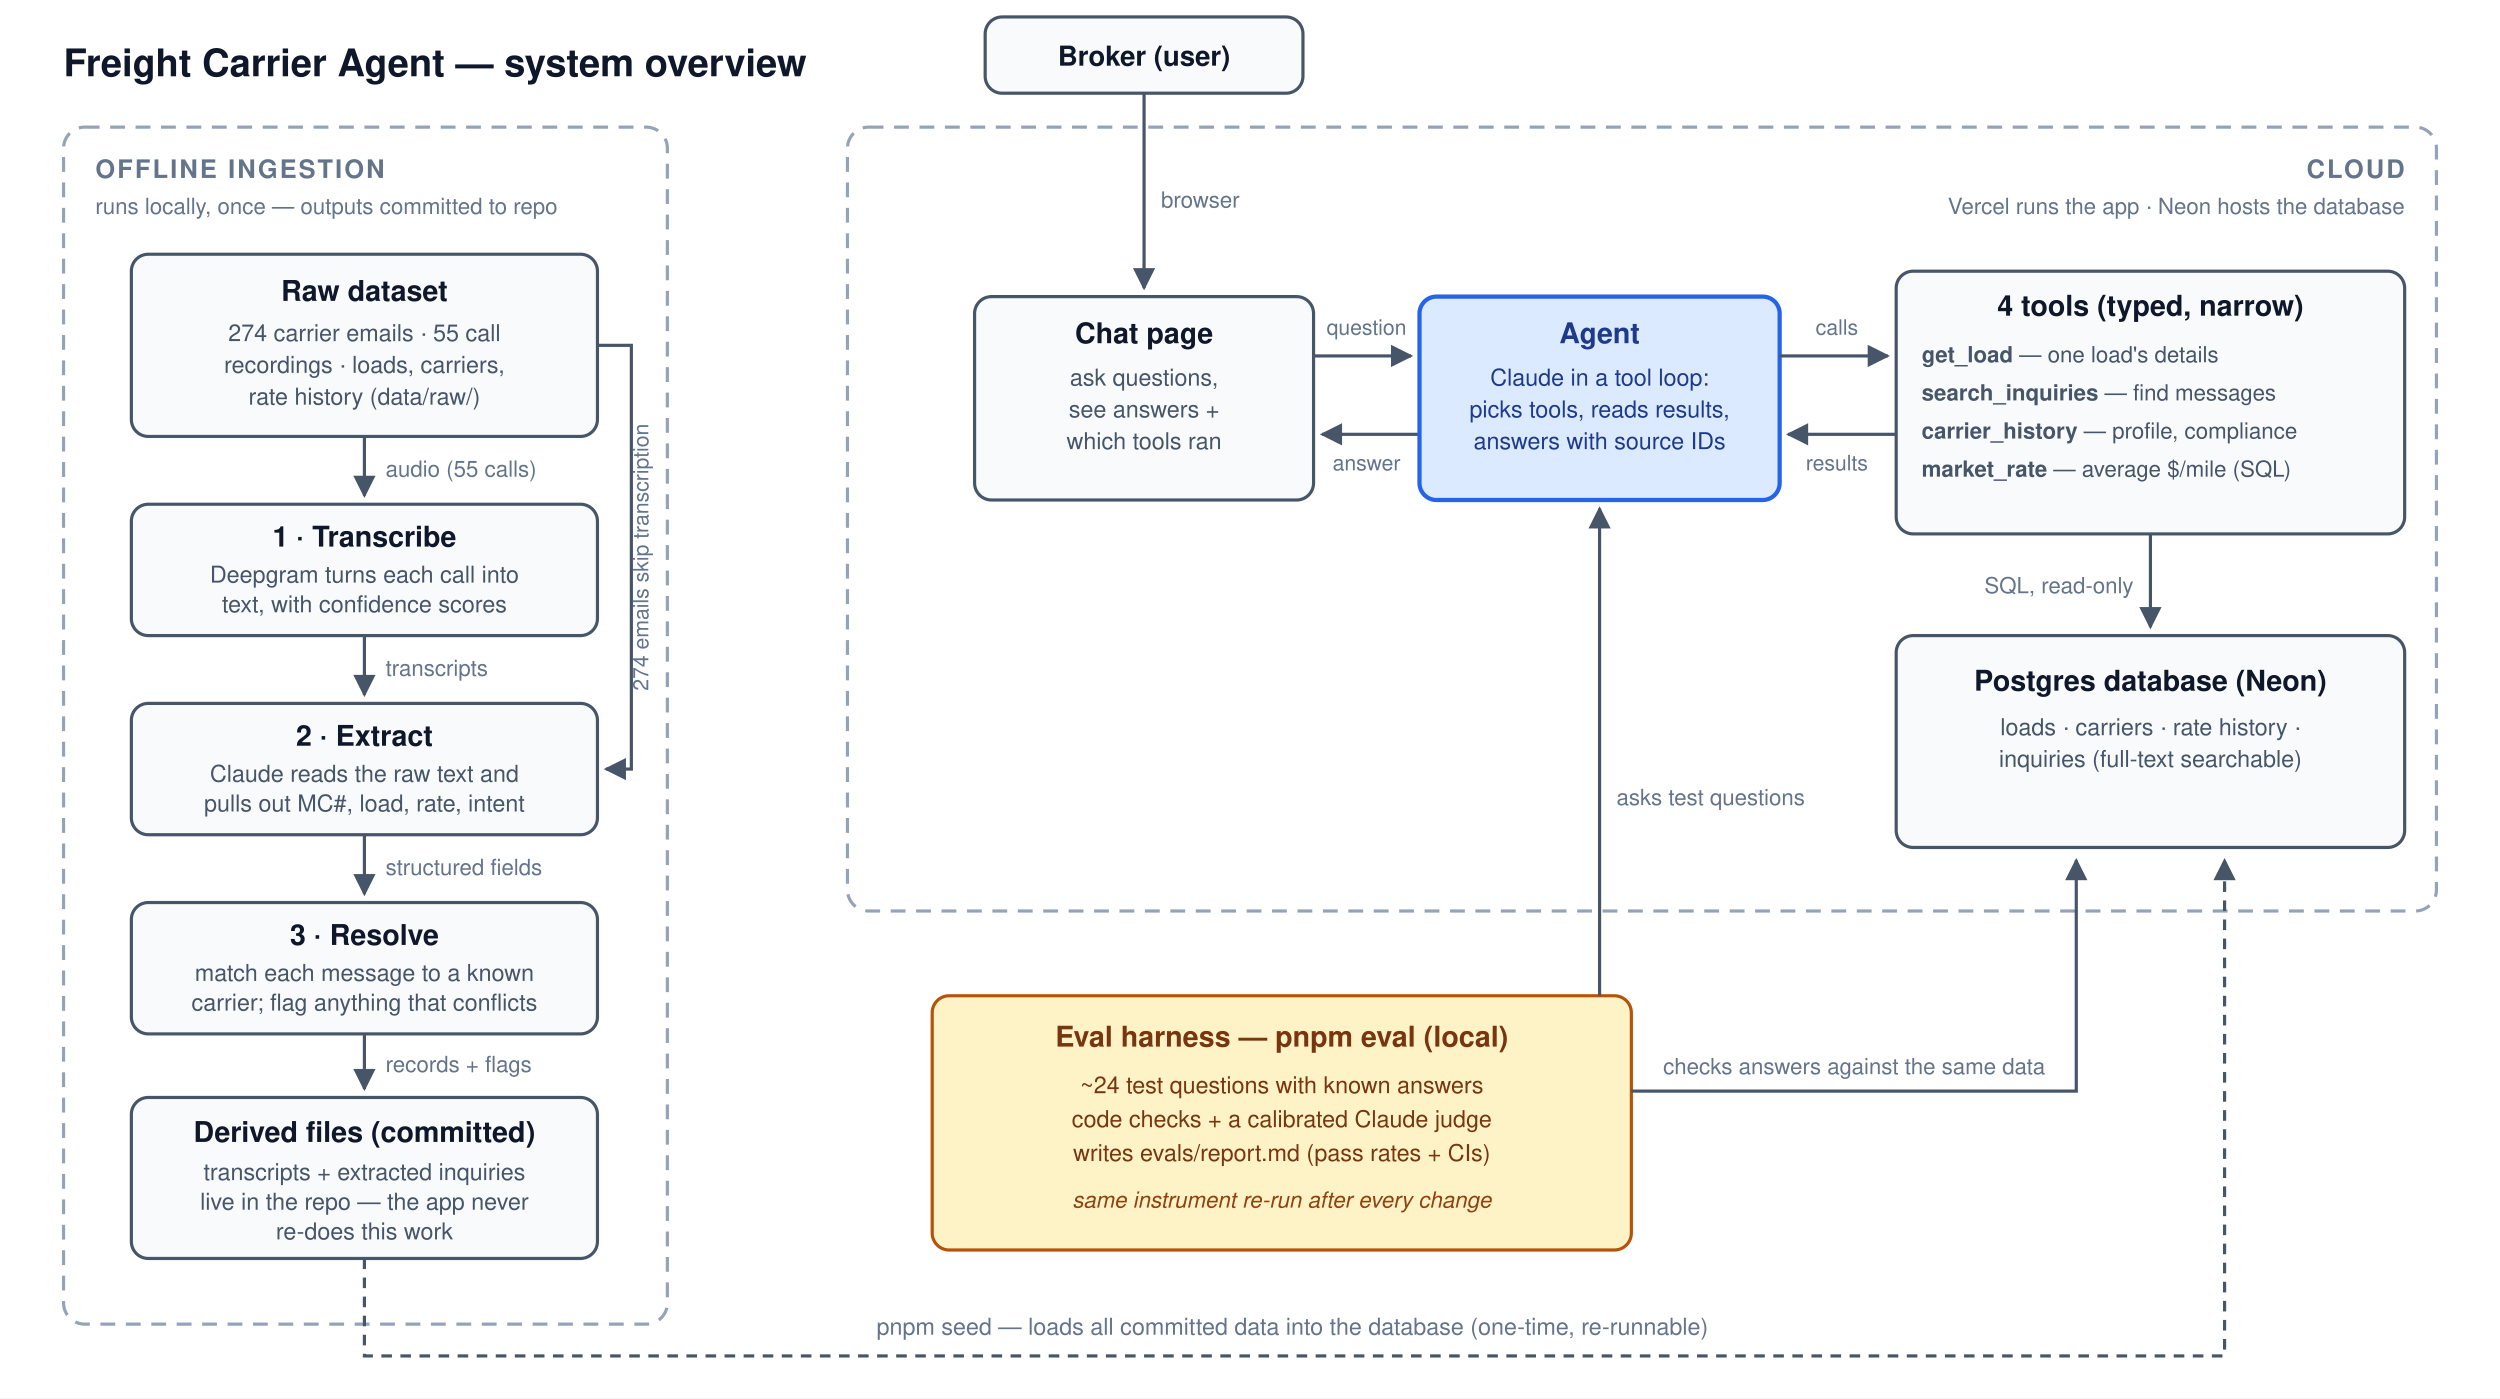
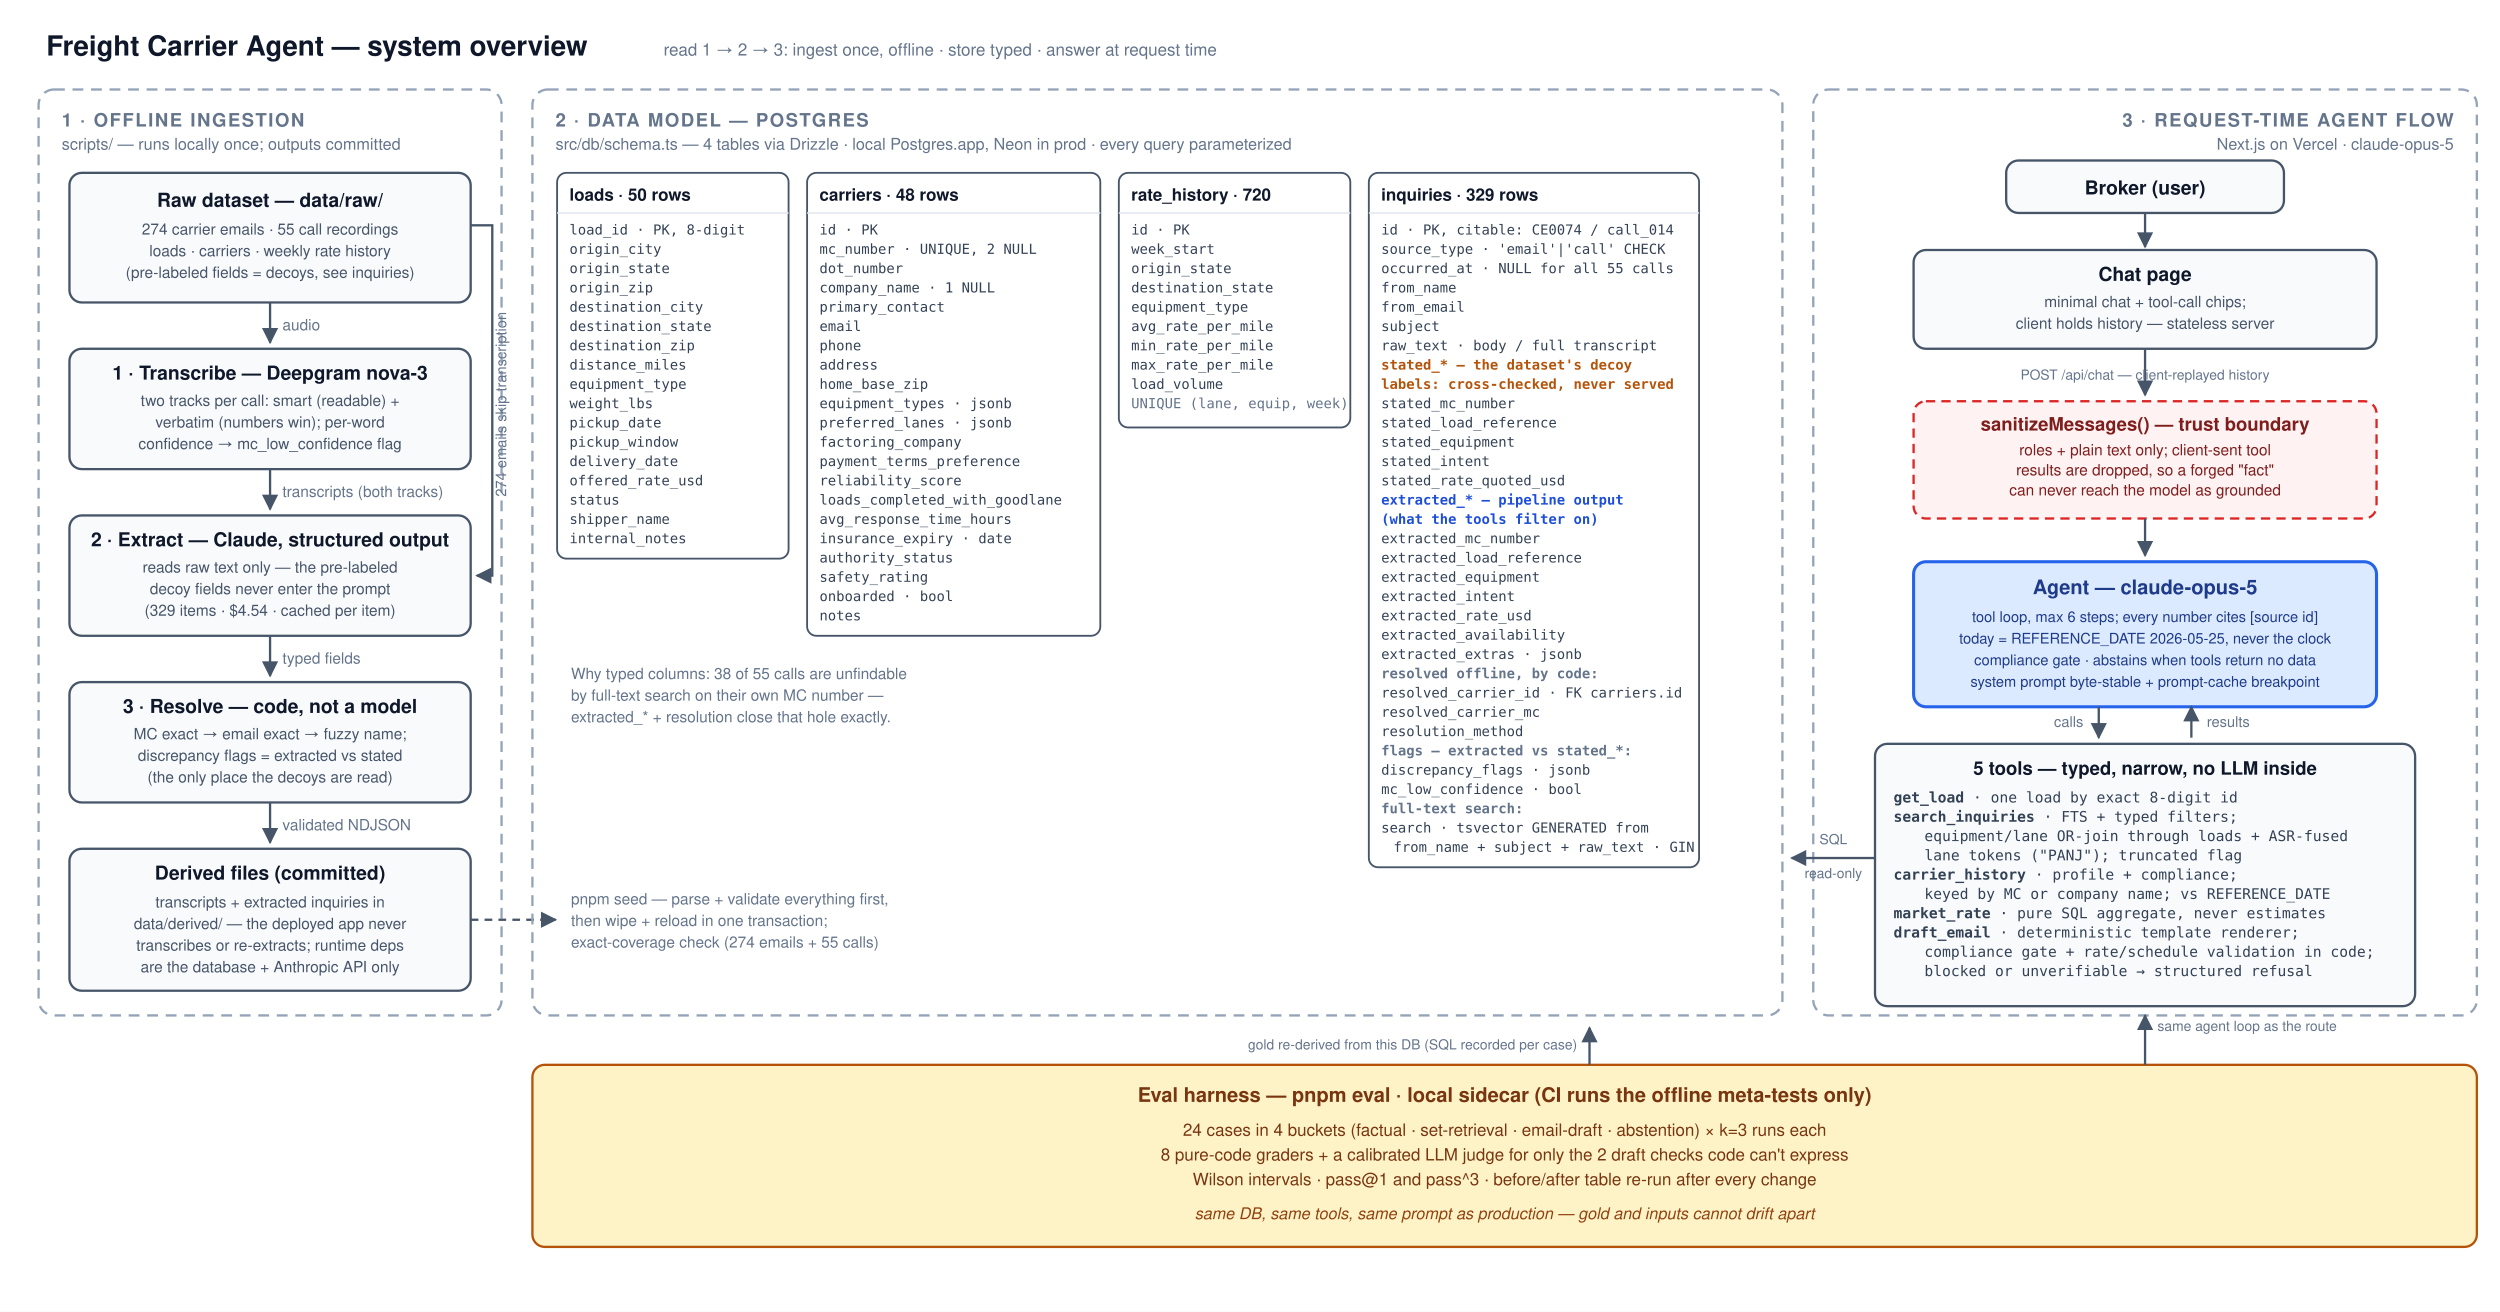
- <svg xmlns="http://www.w3.org/2000/svg" viewBox="0 0 1180 660" role="img" aria-label="Architecture: an offline ingestion pipeline turns the raw dataset into committed files, a seed script loads them into Postgres, a Claude agent answers broker questions through four database tools, and a local eval harness tests the agent against the same data.">
+ <svg xmlns="http://www.w3.org/2000/svg" viewBox="0 0 1620 850" role="img" aria-label="Architecture: an offline ingestion pipeline turns the raw dataset into committed files; pnpm seed loads them into four typed Postgres tables; a Claude agent answers broker questions through five typed database tools behind a sanitizing route; a local eval harness measures the agent against the same database.">
  <defs>
    <marker id="arrow" viewBox="0 0 10 10" refX="9" refY="5" markerWidth="7" markerHeight="7" orient="auto-start-reverse">
      <path d="M 0 0 L 10 5 L 0 10 z" fill="#475569" />
    </marker>
  </defs>
-   <rect x="0" y="0" width="1180" height="660" fill="#ffffff" />
+   <rect x="0" y="0" width="1620" height="850" fill="#ffffff" />
  <g font-family="-apple-system, 'Segoe UI', Helvetica, Arial, sans-serif">
    <text x="30" y="36" font-size="18" font-weight="700" fill="#0f172a">Freight Carrier Agent — system overview</text>
-     <rect x="30" y="60" width="285" height="565" rx="10" fill="none" stroke="#94a3b8" stroke-width="1.5" stroke-dasharray="7 5" />
-     <text x="45" y="84" font-size="12" font-weight="700" letter-spacing="1" fill="#64748b">OFFLINE INGESTION</text>
-     <text x="45" y="101" font-size="10.5" fill="#64748b">runs locally, once — outputs committed to repo</text>
-     <rect x="62" y="120" width="220" height="86" rx="8" fill="#f8fafc" stroke="#475569" stroke-width="1.5" />
-     <text x="172" y="142" font-size="13.5" font-weight="600" text-anchor="middle" fill="#0f172a">Raw dataset</text>
-     <text x="172" y="161" font-size="11" text-anchor="middle" fill="#475569">274 carrier emails · 55 call</text>
-     <text x="172" y="176" font-size="11" text-anchor="middle" fill="#475569">recordings · loads, carriers,</text>
-     <text x="172" y="191" font-size="11" text-anchor="middle" fill="#475569">rate history (data/raw/)</text>
-     <line x1="172" y1="206" x2="172" y2="234" stroke="#475569" stroke-width="1.5" marker-end="url(#arrow)" />
-     <text x="182" y="225" font-size="10.5" fill="#64748b">audio (55 calls)</text>
-     <path d="M 282 163 H 298 V 363 H 286" fill="none" stroke="#475569" stroke-width="1.5" marker-end="url(#arrow)" />
-     <text x="306" y="263" font-size="10" fill="#64748b" text-anchor="middle" transform="rotate(-90 306 263)">274 emails skip transcription</text>
-     <rect x="62" y="238" width="220" height="62" rx="8" fill="#f8fafc" stroke="#475569" stroke-width="1.5" />
-     <text x="172" y="258" font-size="13.5" font-weight="600" text-anchor="middle" fill="#0f172a">1 · Transcribe</text>
-     <text x="172" y="275" font-size="11" text-anchor="middle" fill="#475569">Deepgram turns each call into</text>
-     <text x="172" y="289" font-size="11" text-anchor="middle" fill="#475569">text, with confidence scores</text>
-     <line x1="172" y1="300" x2="172" y2="328" stroke="#475569" stroke-width="1.5" marker-end="url(#arrow)" />
-     <text x="182" y="319" font-size="10.5" fill="#64748b">transcripts</text>
-     <rect x="62" y="332" width="220" height="62" rx="8" fill="#f8fafc" stroke="#475569" stroke-width="1.5" />
-     <text x="172" y="352" font-size="13.5" font-weight="600" text-anchor="middle" fill="#0f172a">2 · Extract</text>
-     <text x="172" y="369" font-size="11" text-anchor="middle" fill="#475569">Claude reads the raw text and</text>
-     <text x="172" y="383" font-size="11" text-anchor="middle" fill="#475569">pulls out MC#, load, rate, intent</text>
-     <line x1="172" y1="394" x2="172" y2="422" stroke="#475569" stroke-width="1.5" marker-end="url(#arrow)" />
-     <text x="182" y="413" font-size="10.5" fill="#64748b">structured fields</text>
-     <rect x="62" y="426" width="220" height="62" rx="8" fill="#f8fafc" stroke="#475569" stroke-width="1.5" />
-     <text x="172" y="446" font-size="13.5" font-weight="600" text-anchor="middle" fill="#0f172a">3 · Resolve</text>
-     <text x="172" y="463" font-size="11" text-anchor="middle" fill="#475569">match each message to a known</text>
-     <text x="172" y="477" font-size="11" text-anchor="middle" fill="#475569">carrier; flag anything that conflicts</text>
-     <line x1="172" y1="488" x2="172" y2="514" stroke="#475569" stroke-width="1.5" marker-end="url(#arrow)" />
-     <text x="182" y="506" font-size="10.5" fill="#64748b">records + flags</text>
-     <rect x="62" y="518" width="220" height="76" rx="8" fill="#f8fafc" stroke="#475569" stroke-width="1.5" />
-     <text x="172" y="539" font-size="13.5" font-weight="600" text-anchor="middle" fill="#0f172a">Derived files (committed)</text>
-     <text x="172" y="557" font-size="11" text-anchor="middle" fill="#475569">transcripts + extracted inquiries</text>
-     <text x="172" y="571" font-size="11" text-anchor="middle" fill="#475569">live in the repo — the app never</text>
-     <text x="172" y="585" font-size="11" text-anchor="middle" fill="#475569">re-does this work</text>
-     <rect x="400" y="60" width="750" height="370" rx="10" fill="none" stroke="#94a3b8" stroke-width="1.5" stroke-dasharray="7 5" />
-     <text x="1135" y="84" font-size="12" font-weight="700" letter-spacing="1" text-anchor="end" fill="#64748b">CLOUD</text>
-     <text x="1135" y="101" font-size="10.5" text-anchor="end" fill="#64748b">Vercel runs the app · Neon hosts the database</text>
-     <rect x="465" y="8" width="150" height="36" rx="8" fill="#f8fafc" stroke="#475569" stroke-width="1.5" />
-     <text x="540" y="31" font-size="13" font-weight="600" text-anchor="middle" fill="#0f172a">Broker (user)</text>
-     <line x1="540" y1="44" x2="540" y2="136" stroke="#475569" stroke-width="1.5" marker-end="url(#arrow)" />
-     <text x="548" y="98" font-size="10.5" fill="#64748b">browser</text>
-     <rect x="460" y="140" width="160" height="96" rx="8" fill="#f8fafc" stroke="#475569" stroke-width="1.5" />
-     <text x="540" y="162" font-size="13.5" font-weight="600" text-anchor="middle" fill="#0f172a">Chat page</text>
-     <text x="540" y="182" font-size="11" text-anchor="middle" fill="#475569">ask questions,</text>
-     <text x="540" y="197" font-size="11" text-anchor="middle" fill="#475569">see answers +</text>
-     <text x="540" y="212" font-size="11" text-anchor="middle" fill="#475569">which tools ran</text>
-     <line x1="620" y1="168" x2="666" y2="168" stroke="#475569" stroke-width="1.5" marker-end="url(#arrow)" />
-     <text x="645" y="158" font-size="10" text-anchor="middle" fill="#64748b">question</text>
-     <line x1="670" y1="205" x2="624" y2="205" stroke="#475569" stroke-width="1.5" marker-end="url(#arrow)" />
-     <text x="645" y="222" font-size="10" text-anchor="middle" fill="#64748b">answer</text>
-     <rect x="670" y="140" width="170" height="96" rx="8" fill="#dbeafe" stroke="#2563eb" stroke-width="2" />
-     <text x="755" y="162" font-size="13.5" font-weight="700" text-anchor="middle" fill="#1e3a8a">Agent</text>
-     <text x="755" y="182" font-size="11" text-anchor="middle" fill="#1e3a8a">Claude in a tool loop:</text>
-     <text x="755" y="197" font-size="11" text-anchor="middle" fill="#1e3a8a">picks tools, reads results,</text>
-     <text x="755" y="212" font-size="11" text-anchor="middle" fill="#1e3a8a">answers with source IDs</text>
-     <line x1="840" y1="168" x2="891" y2="168" stroke="#475569" stroke-width="1.5" marker-end="url(#arrow)" />
-     <text x="867" y="158" font-size="10" text-anchor="middle" fill="#64748b">calls</text>
-     <line x1="895" y1="205" x2="844" y2="205" stroke="#475569" stroke-width="1.5" marker-end="url(#arrow)" />
-     <text x="867" y="222" font-size="10" text-anchor="middle" fill="#64748b">results</text>
-     <rect x="895" y="128" width="240" height="124" rx="8" fill="#f8fafc" stroke="#475569" stroke-width="1.5" />
-     <text x="1015" y="149" font-size="13.5" font-weight="600" text-anchor="middle" fill="#0f172a">4 tools (typed, narrow)</text>
-     <text x="907" y="171" font-size="10.5" fill="#475569">
-       <tspan font-weight="600">get_load</tspan> — one load's details</text>
-     <text x="907" y="189" font-size="10.5" fill="#475569">
-       <tspan font-weight="600">search_inquiries</tspan> — find messages</text>
-     <text x="907" y="207" font-size="10.5" fill="#475569">
-       <tspan font-weight="600">carrier_history</tspan> — profile, compliance</text>
-     <text x="907" y="225" font-size="10.5" fill="#475569">
-       <tspan font-weight="600">market_rate</tspan> — average $/mile (SQL)</text>
-     <line x1="1015" y1="252" x2="1015" y2="296" stroke="#475569" stroke-width="1.5" marker-end="url(#arrow)" />
-     <text x="1007" y="280" font-size="10.5" text-anchor="end" fill="#64748b">SQL, read-only</text>
-     <rect x="895" y="300" width="240" height="100" rx="8" fill="#f8fafc" stroke="#475569" stroke-width="1.5" />
-     <text x="1015" y="326" font-size="13.5" font-weight="600" text-anchor="middle" fill="#0f172a">Postgres database (Neon)</text>
-     <text x="1015" y="347" font-size="11" text-anchor="middle" fill="#475569">loads · carriers · rate history ·</text>
-     <text x="1015" y="362" font-size="11" text-anchor="middle" fill="#475569">inquiries (full-text searchable)</text>
-     <rect x="440" y="470" width="330" height="120" rx="8" fill="#fef3c7" stroke="#b45309" stroke-width="1.5" />
-     <text x="605" y="494" font-size="13.5" font-weight="700" text-anchor="middle" fill="#78350f">Eval harness — pnpm eval (local)</text>
-     <text x="605" y="516" font-size="11" text-anchor="middle" fill="#78350f">~24 test questions with known answers</text>
-     <text x="605" y="532" font-size="11" text-anchor="middle" fill="#78350f">code checks + a calibrated Claude judge</text>
-     <text x="605" y="548" font-size="11" text-anchor="middle" fill="#78350f">writes evals/report.md (pass rates + CIs)</text>
-     <text x="605" y="570" font-size="10.5" font-style="italic" text-anchor="middle" fill="#92400e">same instrument re-run after every change</text>
-     <line x1="755" y1="470" x2="755" y2="240" stroke="#475569" stroke-width="1.5" marker-end="url(#arrow)" />
-     <text x="763" y="380" font-size="10.5" fill="#64748b">asks test questions</text>
-     <path d="M 770 515 H 980 V 406" fill="none" stroke="#475569" stroke-width="1.5" marker-end="url(#arrow)" />
-     <text x="785" y="507" font-size="10.5" fill="#64748b">checks answers against the same data</text>
-     <path d="M 172 594 V 640 H 1050 V 406" fill="none" stroke="#475569" stroke-width="1.5" stroke-dasharray="5 4" marker-end="url(#arrow)" />
-     <text x="610" y="630" font-size="11" text-anchor="middle" fill="#64748b">pnpm seed — loads all committed data into the database (one-time, re-runnable)</text>
+     <text x="430" y="36" font-size="11" fill="#64748b">read 1 → 2 → 3: ingest once, offline · store typed · answer at request time</text>
+     <rect x="25" y="58" width="300" height="600" rx="10" fill="none" stroke="#94a3b8" stroke-width="1.5" stroke-dasharray="7 5" />
+     <text x="40" y="82" font-size="12" font-weight="700" letter-spacing="1" fill="#64748b">1 · OFFLINE INGESTION</text>
+     <text x="40" y="97" font-size="10.5" fill="#64748b">scripts/ — runs locally once; outputs committed</text>
+     <rect x="45" y="112" width="260" height="84" rx="8" fill="#f8fafc" stroke="#475569" stroke-width="1.5" />
+     <text x="175" y="134" font-size="12.5" font-weight="600" text-anchor="middle" fill="#0f172a">Raw dataset — data/raw/</text>
+     <text x="175" y="152" font-size="10" text-anchor="middle" fill="#475569">274 carrier emails · 55 call recordings</text>
+     <text x="175" y="166" font-size="10" text-anchor="middle" fill="#475569">loads · carriers · weekly rate history</text>
+     <text x="175" y="180" font-size="10" text-anchor="middle" fill="#475569">(pre-labeled fields = decoys, see inquiries)</text>
+     <line x1="175" y1="196" x2="175" y2="222" stroke="#475569" stroke-width="1.5" marker-end="url(#arrow)" />
+     <text x="183" y="214" font-size="10" fill="#64748b">audio</text>
+     <path d="M 305 146 H 319 V 373 H 309" fill="none" stroke="#475569" stroke-width="1.5" marker-end="url(#arrow)" />
+     <text x="328" y="262" font-size="9.5" fill="#64748b" text-anchor="middle" transform="rotate(-90 328 262)">274 emails skip transcription</text>
+     <rect x="45" y="226" width="260" height="78" rx="8" fill="#f8fafc" stroke="#475569" stroke-width="1.5" />
+     <text x="175" y="246" font-size="12.5" font-weight="600" text-anchor="middle" fill="#0f172a">1 · Transcribe — Deepgram nova-3</text>
+     <text x="175" y="263" font-size="10" text-anchor="middle" fill="#475569">two tracks per call: smart (readable) +</text>
+     <text x="175" y="277" font-size="10" text-anchor="middle" fill="#475569">verbatim (numbers win); per-word</text>
+     <text x="175" y="291" font-size="10" text-anchor="middle" fill="#475569">confidence → mc_low_confidence flag</text>
+     <line x1="175" y1="304" x2="175" y2="330" stroke="#475569" stroke-width="1.5" marker-end="url(#arrow)" />
+     <text x="183" y="322" font-size="10" fill="#64748b">transcripts (both tracks)</text>
+     <rect x="45" y="334" width="260" height="78" rx="8" fill="#f8fafc" stroke="#475569" stroke-width="1.5" />
+     <text x="175" y="354" font-size="12.5" font-weight="600" text-anchor="middle" fill="#0f172a">2 · Extract — Claude, structured output</text>
+     <text x="175" y="371" font-size="10" text-anchor="middle" fill="#475569">reads raw text only — the pre-labeled</text>
+     <text x="175" y="385" font-size="10" text-anchor="middle" fill="#475569">decoy fields never enter the prompt</text>
+     <text x="175" y="399" font-size="10" text-anchor="middle" fill="#475569">(329 items · $4.54 · cached per item)</text>
+     <line x1="175" y1="412" x2="175" y2="438" stroke="#475569" stroke-width="1.5" marker-end="url(#arrow)" />
+     <text x="183" y="430" font-size="10" fill="#64748b">typed fields</text>
+     <rect x="45" y="442" width="260" height="78" rx="8" fill="#f8fafc" stroke="#475569" stroke-width="1.5" />
+     <text x="175" y="462" font-size="12.5" font-weight="600" text-anchor="middle" fill="#0f172a">3 · Resolve — code, not a model</text>
+     <text x="175" y="479" font-size="10" text-anchor="middle" fill="#475569">MC exact → email exact → fuzzy name;</text>
+     <text x="175" y="493" font-size="10" text-anchor="middle" fill="#475569">discrepancy flags = extracted vs stated</text>
+     <text x="175" y="507" font-size="10" text-anchor="middle" fill="#475569">(the only place the decoys are read)</text>
+     <line x1="175" y1="520" x2="175" y2="546" stroke="#475569" stroke-width="1.5" marker-end="url(#arrow)" />
+     <text x="183" y="538" font-size="10" fill="#64748b">validated NDJSON</text>
+     <rect x="45" y="550" width="260" height="92" rx="8" fill="#f8fafc" stroke="#475569" stroke-width="1.5" />
+     <text x="175" y="570" font-size="12.5" font-weight="600" text-anchor="middle" fill="#0f172a">Derived files (committed)</text>
+     <text x="175" y="588" font-size="10" text-anchor="middle" fill="#475569">transcripts + extracted inquiries in</text>
+     <text x="175" y="602" font-size="10" text-anchor="middle" fill="#475569">data/derived/ — the deployed app never</text>
+     <text x="175" y="616" font-size="10" text-anchor="middle" fill="#475569">transcribes or re-extracts; runtime deps</text>
+     <text x="175" y="630" font-size="10" text-anchor="middle" fill="#475569">are the database + Anthropic API only</text>
+     <text x="370" y="440" font-size="10" fill="#64748b">Why typed columns: 38 of 55 calls are unfindable</text>
+     <text x="370" y="454" font-size="10" fill="#64748b">by full-text search on their own MC number —</text>
+     <text x="370" y="468" font-size="10" fill="#64748b">extracted_* + resolution close that hole exactly.</text>
+     <line x1="305" y1="596" x2="360" y2="596" stroke="#475569" stroke-width="1.5" stroke-dasharray="5 4" marker-end="url(#arrow)" />
+     <text x="370" y="586" font-size="10" fill="#64748b">pnpm seed — parse + validate everything first,</text>
+     <text x="370" y="600" font-size="10" fill="#64748b">then wipe + reload in one transaction;</text>
+     <text x="370" y="614" font-size="10" fill="#64748b">exact-coverage check (274 emails + 55 calls)</text>
+     <rect x="345" y="58" width="810" height="600" rx="10" fill="none" stroke="#94a3b8" stroke-width="1.5" stroke-dasharray="7 5" />
+     <text x="360" y="82" font-size="12" font-weight="700" letter-spacing="1" fill="#64748b">2 · DATA MODEL — POSTGRES</text>
+     <text x="360" y="97" font-size="10.5" fill="#64748b">src/db/schema.ts — 4 tables via Drizzle · local Postgres.app, Neon in prod · every query parameterized</text>
+     <g font-family="ui-monospace, 'SF Mono', Menlo, monospace">
+       <rect x="361" y="112" width="150" height="250" rx="6" fill="#ffffff" stroke="#475569" stroke-width="1.2" />
+       <text x="369" y="130" font-size="11" font-weight="700" fill="#0f172a" font-family="-apple-system, 'Segoe UI', Helvetica, Arial, sans-serif">loads · 50 rows</text>
+       <line x1="361" y1="138" x2="511" y2="138" stroke="#e2e8f0" stroke-width="1" />
+       <text x="369" y="152" font-size="9" fill="#334155">load_id · PK, 8-digit</text>
+       <text x="369" y="164.5" font-size="9" fill="#334155">origin_city</text>
+       <text x="369" y="177" font-size="9" fill="#334155">origin_state</text>
+       <text x="369" y="189.5" font-size="9" fill="#334155">origin_zip</text>
+       <text x="369" y="202" font-size="9" fill="#334155">destination_city</text>
+       <text x="369" y="214.5" font-size="9" fill="#334155">destination_state</text>
+       <text x="369" y="227" font-size="9" fill="#334155">destination_zip</text>
+       <text x="369" y="239.5" font-size="9" fill="#334155">distance_miles</text>
+       <text x="369" y="252" font-size="9" fill="#334155">equipment_type</text>
+       <text x="369" y="264.5" font-size="9" fill="#334155">weight_lbs</text>
+       <text x="369" y="277" font-size="9" fill="#334155">pickup_date</text>
+       <text x="369" y="289.5" font-size="9" fill="#334155">pickup_window</text>
+       <text x="369" y="302" font-size="9" fill="#334155">delivery_date</text>
+       <text x="369" y="314.5" font-size="9" fill="#334155">offered_rate_usd</text>
+       <text x="369" y="327" font-size="9" fill="#334155">status</text>
+       <text x="369" y="339.5" font-size="9" fill="#334155">shipper_name</text>
+       <text x="369" y="352" font-size="9" fill="#334155">internal_notes</text>
+     </g>
+     <g font-family="ui-monospace, 'SF Mono', Menlo, monospace">
+       <rect x="523" y="112" width="190" height="300" rx="6" fill="#ffffff" stroke="#475569" stroke-width="1.2" />
+       <text x="531" y="130" font-size="11" font-weight="700" fill="#0f172a" font-family="-apple-system, 'Segoe UI', Helvetica, Arial, sans-serif">carriers · 48 rows</text>
+       <line x1="523" y1="138" x2="713" y2="138" stroke="#e2e8f0" stroke-width="1" />
+       <text x="531" y="152" font-size="9" fill="#334155">id · PK</text>
+       <text x="531" y="164.5" font-size="9" fill="#334155">mc_number · UNIQUE, 2 NULL</text>
+       <text x="531" y="177" font-size="9" fill="#334155">dot_number</text>
+       <text x="531" y="189.5" font-size="9" fill="#334155">company_name · 1 NULL</text>
+       <text x="531" y="202" font-size="9" fill="#334155">primary_contact</text>
+       <text x="531" y="214.5" font-size="9" fill="#334155">email</text>
+       <text x="531" y="227" font-size="9" fill="#334155">phone</text>
+       <text x="531" y="239.5" font-size="9" fill="#334155">address</text>
+       <text x="531" y="252" font-size="9" fill="#334155">home_base_zip</text>
+       <text x="531" y="264.5" font-size="9" fill="#334155">equipment_types · jsonb</text>
+       <text x="531" y="277" font-size="9" fill="#334155">preferred_lanes · jsonb</text>
+       <text x="531" y="289.5" font-size="9" fill="#334155">factoring_company</text>
+       <text x="531" y="302" font-size="9" fill="#334155">payment_terms_preference</text>
+       <text x="531" y="314.5" font-size="9" fill="#334155">reliability_score</text>
+       <text x="531" y="327" font-size="9" fill="#334155">loads_completed_with_goodlane</text>
+       <text x="531" y="339.5" font-size="9" fill="#334155">avg_response_time_hours</text>
+       <text x="531" y="352" font-size="9" fill="#334155">insurance_expiry · date</text>
+       <text x="531" y="364.5" font-size="9" fill="#334155">authority_status</text>
+       <text x="531" y="377" font-size="9" fill="#334155">safety_rating</text>
+       <text x="531" y="389.5" font-size="9" fill="#334155">onboarded · bool</text>
+       <text x="531" y="402" font-size="9" fill="#334155">notes</text>
+     </g>
+     <g font-family="ui-monospace, 'SF Mono', Menlo, monospace">
+       <rect x="725" y="112" width="150" height="165" rx="6" fill="#ffffff" stroke="#475569" stroke-width="1.2" />
+       <text x="733" y="130" font-size="11" font-weight="700" fill="#0f172a" font-family="-apple-system, 'Segoe UI', Helvetica, Arial, sans-serif">rate_history · 720</text>
+       <line x1="725" y1="138" x2="875" y2="138" stroke="#e2e8f0" stroke-width="1" />
+       <text x="733" y="152" font-size="9" fill="#334155">id · PK</text>
+       <text x="733" y="164.5" font-size="9" fill="#334155">week_start</text>
+       <text x="733" y="177" font-size="9" fill="#334155">origin_state</text>
+       <text x="733" y="189.5" font-size="9" fill="#334155">destination_state</text>
+       <text x="733" y="202" font-size="9" fill="#334155">equipment_type</text>
+       <text x="733" y="214.5" font-size="9" fill="#334155">avg_rate_per_mile</text>
+       <text x="733" y="227" font-size="9" fill="#334155">min_rate_per_mile</text>
+       <text x="733" y="239.5" font-size="9" fill="#334155">max_rate_per_mile</text>
+       <text x="733" y="252" font-size="9" fill="#334155">load_volume</text>
+       <text x="733" y="264.5" font-size="9" fill="#64748b">UNIQUE (lane, equip, week)</text>
+     </g>
+     <g font-family="ui-monospace, 'SF Mono', Menlo, monospace">
+       <rect x="887" y="112" width="214" height="450" rx="6" fill="#ffffff" stroke="#475569" stroke-width="1.2" />
+       <text x="895" y="130" font-size="11" font-weight="700" fill="#0f172a" font-family="-apple-system, 'Segoe UI', Helvetica, Arial, sans-serif">inquiries · 329 rows</text>
+       <line x1="887" y1="138" x2="1101" y2="138" stroke="#e2e8f0" stroke-width="1" />
+       <text x="895" y="152" font-size="9" fill="#334155">id · PK, citable: CE0074 / call_014</text>
+       <text x="895" y="164.5" font-size="9" fill="#334155">source_type · 'email'|'call' CHECK</text>
+       <text x="895" y="177" font-size="9" fill="#334155">occurred_at · NULL for all 55 calls</text>
+       <text x="895" y="189.5" font-size="9" fill="#334155">from_name</text>
+       <text x="895" y="202" font-size="9" fill="#334155">from_email</text>
+       <text x="895" y="214.5" font-size="9" fill="#334155">subject</text>
+       <text x="895" y="227" font-size="9" fill="#334155">raw_text · body / full transcript</text>
+       <text x="895" y="239.5" font-size="9" font-weight="700" fill="#b45309">stated_* — the dataset's decoy</text>
+       <text x="895" y="252" font-size="9" font-weight="700" fill="#b45309">labels: cross-checked, never served</text>
+       <text x="895" y="264.5" font-size="9" fill="#334155">stated_mc_number</text>
+       <text x="895" y="277" font-size="9" fill="#334155">stated_load_reference</text>
+       <text x="895" y="289.5" font-size="9" fill="#334155">stated_equipment</text>
+       <text x="895" y="302" font-size="9" fill="#334155">stated_intent</text>
+       <text x="895" y="314.5" font-size="9" fill="#334155">stated_rate_quoted_usd</text>
+       <text x="895" y="327" font-size="9" font-weight="700" fill="#1d4ed8">extracted_* — pipeline output</text>
+       <text x="895" y="339.5" font-size="9" font-weight="700" fill="#1d4ed8">(what the tools filter on)</text>
+       <text x="895" y="352" font-size="9" fill="#334155">extracted_mc_number</text>
+       <text x="895" y="364.5" font-size="9" fill="#334155">extracted_load_reference</text>
+       <text x="895" y="377" font-size="9" fill="#334155">extracted_equipment</text>
+       <text x="895" y="389.5" font-size="9" fill="#334155">extracted_intent</text>
+       <text x="895" y="402" font-size="9" fill="#334155">extracted_rate_usd</text>
+       <text x="895" y="414.5" font-size="9" fill="#334155">extracted_availability</text>
+       <text x="895" y="427" font-size="9" fill="#334155">extracted_extras · jsonb</text>
+       <text x="895" y="439.5" font-size="9" font-weight="700" fill="#64748b">resolved offline, by code:</text>
+       <text x="895" y="452" font-size="9" fill="#334155">resolved_carrier_id · FK carriers.id</text>
+       <text x="895" y="464.5" font-size="9" fill="#334155">resolved_carrier_mc</text>
+       <text x="895" y="477" font-size="9" fill="#334155">resolution_method</text>
+       <text x="895" y="489.5" font-size="9" font-weight="700" fill="#64748b">flags — extracted vs stated_*:</text>
+       <text x="895" y="502" font-size="9" fill="#334155">discrepancy_flags · jsonb</text>
+       <text x="895" y="514.5" font-size="9" fill="#334155">mc_low_confidence · bool</text>
+       <text x="895" y="527" font-size="9" font-weight="700" fill="#64748b">full-text search:</text>
+       <text x="895" y="539.5" font-size="9" fill="#334155">search · tsvector GENERATED from</text>
+       <text x="903" y="552" font-size="9" fill="#334155">from_name + subject + raw_text · GIN</text>
+     </g>
+     <rect x="1175" y="58" width="430" height="600" rx="10" fill="none" stroke="#94a3b8" stroke-width="1.5" stroke-dasharray="7 5" />
+     <text x="1590" y="82" font-size="12" font-weight="700" letter-spacing="1" text-anchor="end" fill="#64748b">3 · REQUEST-TIME AGENT FLOW</text>
+     <text x="1590" y="97" font-size="10.5" text-anchor="end" fill="#64748b">Next.js on Vercel · claude-opus-5</text>
+     <rect x="1300" y="104" width="180" height="34" rx="8" fill="#f8fafc" stroke="#475569" stroke-width="1.5" />
+     <text x="1390" y="126" font-size="12.5" font-weight="600" text-anchor="middle" fill="#0f172a">Broker (user)</text>
+     <line x1="1390" y1="138" x2="1390" y2="160" stroke="#475569" stroke-width="1.5" marker-end="url(#arrow)" />
+     <rect x="1240" y="162" width="300" height="64" rx="8" fill="#f8fafc" stroke="#475569" stroke-width="1.5" />
+     <text x="1390" y="182" font-size="12.5" font-weight="600" text-anchor="middle" fill="#0f172a">Chat page</text>
+     <text x="1390" y="199" font-size="10" text-anchor="middle" fill="#475569">minimal chat + tool-call chips;</text>
+     <text x="1390" y="213" font-size="10" text-anchor="middle" fill="#475569">client holds history — stateless server</text>
+     <line x1="1390" y1="226" x2="1390" y2="256" stroke="#475569" stroke-width="1.5" marker-end="url(#arrow)" />
+     <text x="1390" y="246" font-size="9" text-anchor="middle" fill="#64748b">POST /api/chat — client-replayed history</text>
+     <rect x="1240" y="260" width="300" height="76" rx="8" fill="#fef2f2" stroke="#dc2626" stroke-width="1.5" stroke-dasharray="6 4" />
+     <text x="1390" y="279" font-size="12" font-weight="700" text-anchor="middle" fill="#7f1d1d">sanitizeMessages() — trust boundary</text>
+     <text x="1390" y="295" font-size="10" text-anchor="middle" fill="#7f1d1d">roles + plain text only; client-sent tool</text>
+     <text x="1390" y="308" font-size="10" text-anchor="middle" fill="#7f1d1d">results are dropped, so a forged "fact"</text>
+     <text x="1390" y="321" font-size="10" text-anchor="middle" fill="#7f1d1d">can never reach the model as grounded</text>
+     <line x1="1390" y1="336" x2="1390" y2="360" stroke="#475569" stroke-width="1.5" marker-end="url(#arrow)" />
+     <rect x="1240" y="364" width="300" height="94" rx="8" fill="#dbeafe" stroke="#2563eb" stroke-width="2" />
+     <text x="1390" y="385" font-size="13" font-weight="700" text-anchor="middle" fill="#1e3a8a">Agent — claude-opus-5</text>
+     <text x="1390" y="403" font-size="9.5" text-anchor="middle" fill="#1e3a8a">tool loop, max 6 steps; every number cites [source id]</text>
+     <text x="1390" y="417" font-size="9.5" text-anchor="middle" fill="#1e3a8a">today = REFERENCE_DATE 2026-05-25, never the clock</text>
+     <text x="1390" y="431" font-size="9.5" text-anchor="middle" fill="#1e3a8a">compliance gate · abstains when tools return no data</text>
+     <text x="1390" y="445" font-size="9.5" text-anchor="middle" fill="#1e3a8a">system prompt byte-stable + prompt-cache breakpoint</text>
+     <line x1="1360" y1="458" x2="1360" y2="478" stroke="#475569" stroke-width="1.5" marker-end="url(#arrow)" />
+     <line x1="1420" y1="478" x2="1420" y2="458" stroke="#475569" stroke-width="1.5" marker-end="url(#arrow)" />
+     <text x="1350" y="471" font-size="9.5" text-anchor="end" fill="#64748b">calls</text>
+     <text x="1430" y="471" font-size="9.5" fill="#64748b">results</text>
+     <g font-family="ui-monospace, 'SF Mono', Menlo, monospace">
+       <rect x="1215" y="482" width="350" height="170" rx="8" fill="#f8fafc" stroke="#475569" stroke-width="1.5" />
+       <text x="1390" y="502" font-size="12" font-weight="700" text-anchor="middle" fill="#0f172a" font-family="-apple-system, 'Segoe UI', Helvetica, Arial, sans-serif">5 tools — typed, narrow, no LLM inside</text>
+       <text x="1227" y="520" font-size="9.5" fill="#334155">
+         <tspan font-weight="700">get_load</tspan> · one load by exact 8-digit id</text>
+       <text x="1227" y="532.5" font-size="9.5" fill="#334155">
+         <tspan font-weight="700">search_inquiries</tspan> · FTS + typed filters;</text>
+       <text x="1247" y="545" font-size="9.5" fill="#334155">equipment/lane OR-join through loads + ASR-fused</text>
+       <text x="1247" y="557.5" font-size="9.5" fill="#334155">lane tokens ("PANJ"); truncated flag</text>
+       <text x="1227" y="570" font-size="9.5" fill="#334155">
+         <tspan font-weight="700">carrier_history</tspan> · profile + compliance;</text>
+       <text x="1247" y="582.5" font-size="9.5" fill="#334155">keyed by MC or company name; vs REFERENCE_DATE</text>
+       <text x="1227" y="595" font-size="9.5" fill="#334155">
+         <tspan font-weight="700">market_rate</tspan> · pure SQL aggregate, never estimates</text>
+       <text x="1227" y="607.5" font-size="9.5" fill="#334155">
+         <tspan font-weight="700">draft_email</tspan> · deterministic template renderer;</text>
+       <text x="1247" y="620" font-size="9.5" fill="#334155">compliance gate + rate/schedule validation in code;</text>
+       <text x="1247" y="632.5" font-size="9.5" fill="#334155">blocked or unverifiable → structured refusal</text>
+     </g>
+     <line x1="1215" y1="556" x2="1161" y2="556" stroke="#475569" stroke-width="1.5" marker-end="url(#arrow)" />
+     <text x="1188" y="547" font-size="9" text-anchor="middle" fill="#64748b">SQL</text>
+     <text x="1188" y="569" font-size="9" text-anchor="middle" fill="#64748b">read-only</text>
+     <rect x="345" y="690" width="1260" height="118" rx="8" fill="#fef3c7" stroke="#b45309" stroke-width="1.5" />
+     <text x="975" y="714" font-size="13" font-weight="700" text-anchor="middle" fill="#78350f">Eval harness — pnpm eval · local sidecar (CI runs the offline meta-tests only)</text>
+     <text x="975" y="736" font-size="11" text-anchor="middle" fill="#78350f">24 cases in 4 buckets (factual · set-retrieval · email-draft · abstention) × k=3 runs each</text>
+     <text x="975" y="752" font-size="11" text-anchor="middle" fill="#78350f">8 pure-code graders + a calibrated LLM judge for only the 2 draft checks code can't express</text>
+     <text x="975" y="768" font-size="11" text-anchor="middle" fill="#78350f">Wilson intervals · pass@1 and pass^3 · before/after table re-run after every change</text>
+     <text x="975" y="790" font-size="10.5" font-style="italic" text-anchor="middle" fill="#92400e">same DB, same tools, same prompt as production — gold and inputs cannot drift apart</text>
+     <line x1="1390" y1="690" x2="1390" y2="658" stroke="#475569" stroke-width="1.5" marker-end="url(#arrow)" />
+     <text x="1398" y="668" font-size="9" fill="#64748b">same agent loop as the route</text>
+     <line x1="1030" y1="690" x2="1030" y2="666" stroke="#475569" stroke-width="1.5" marker-end="url(#arrow)" />
+     <text x="1022" y="680" font-size="9" text-anchor="end" fill="#64748b">gold re-derived from this DB (SQL recorded per case)</text>
  </g>
</svg>
